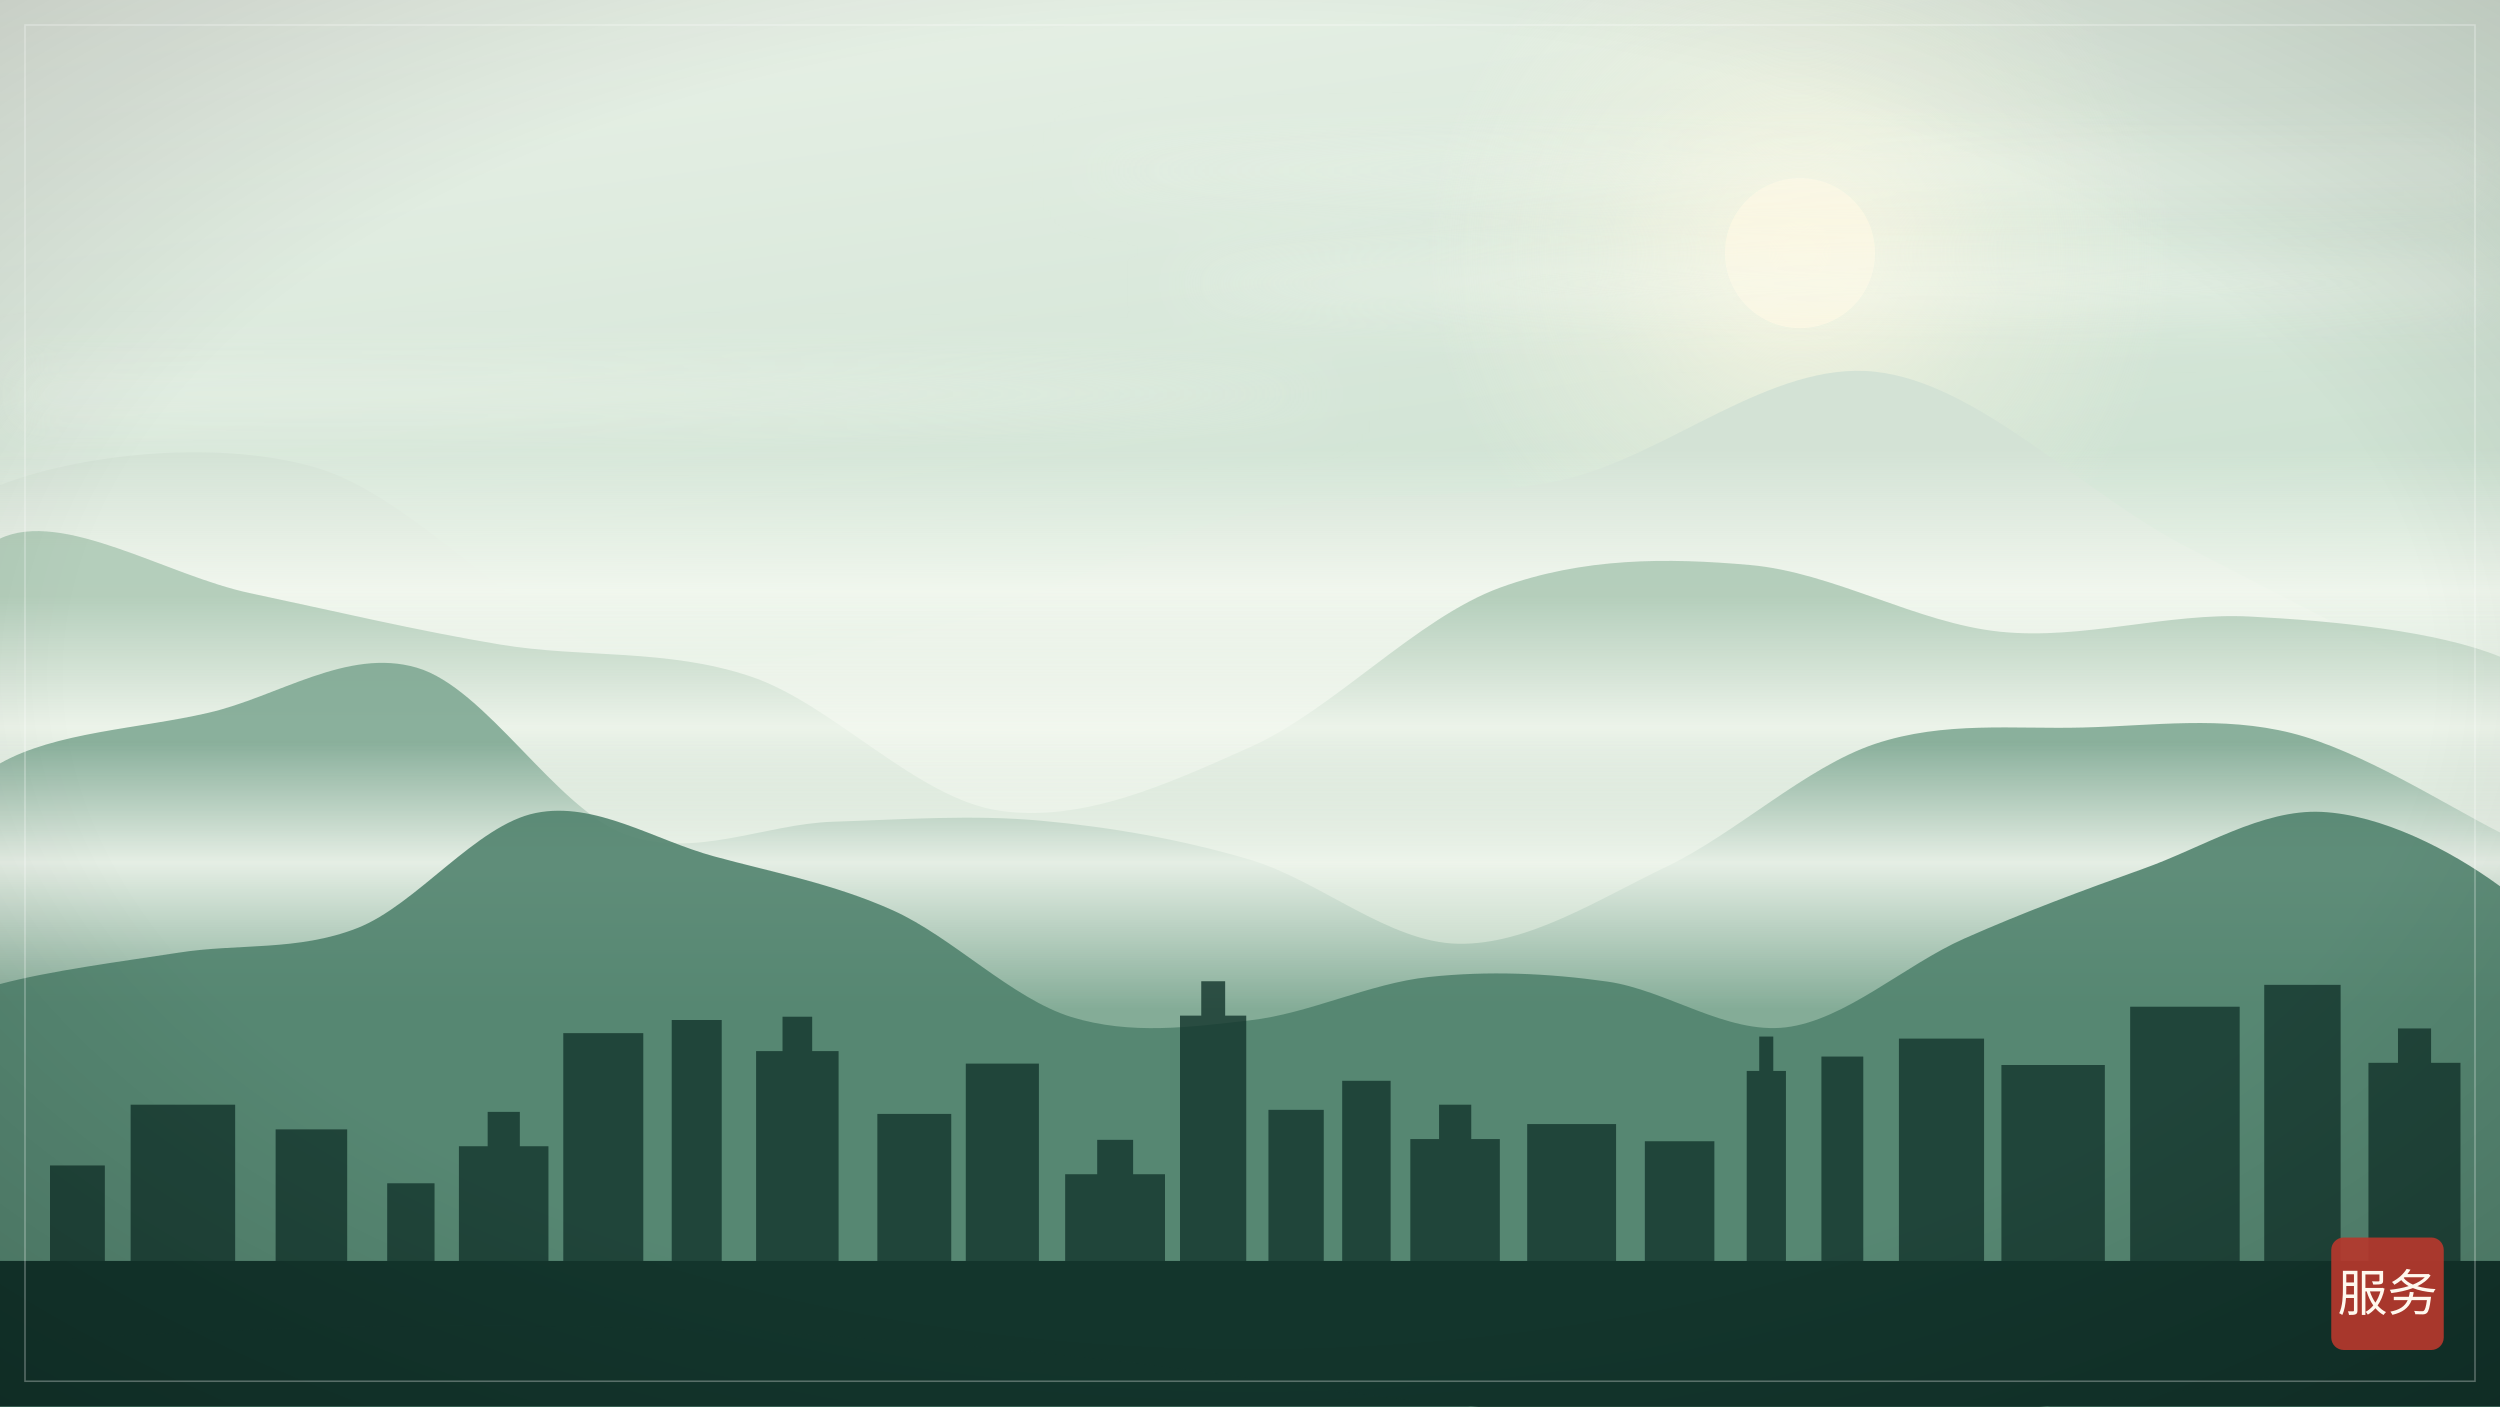
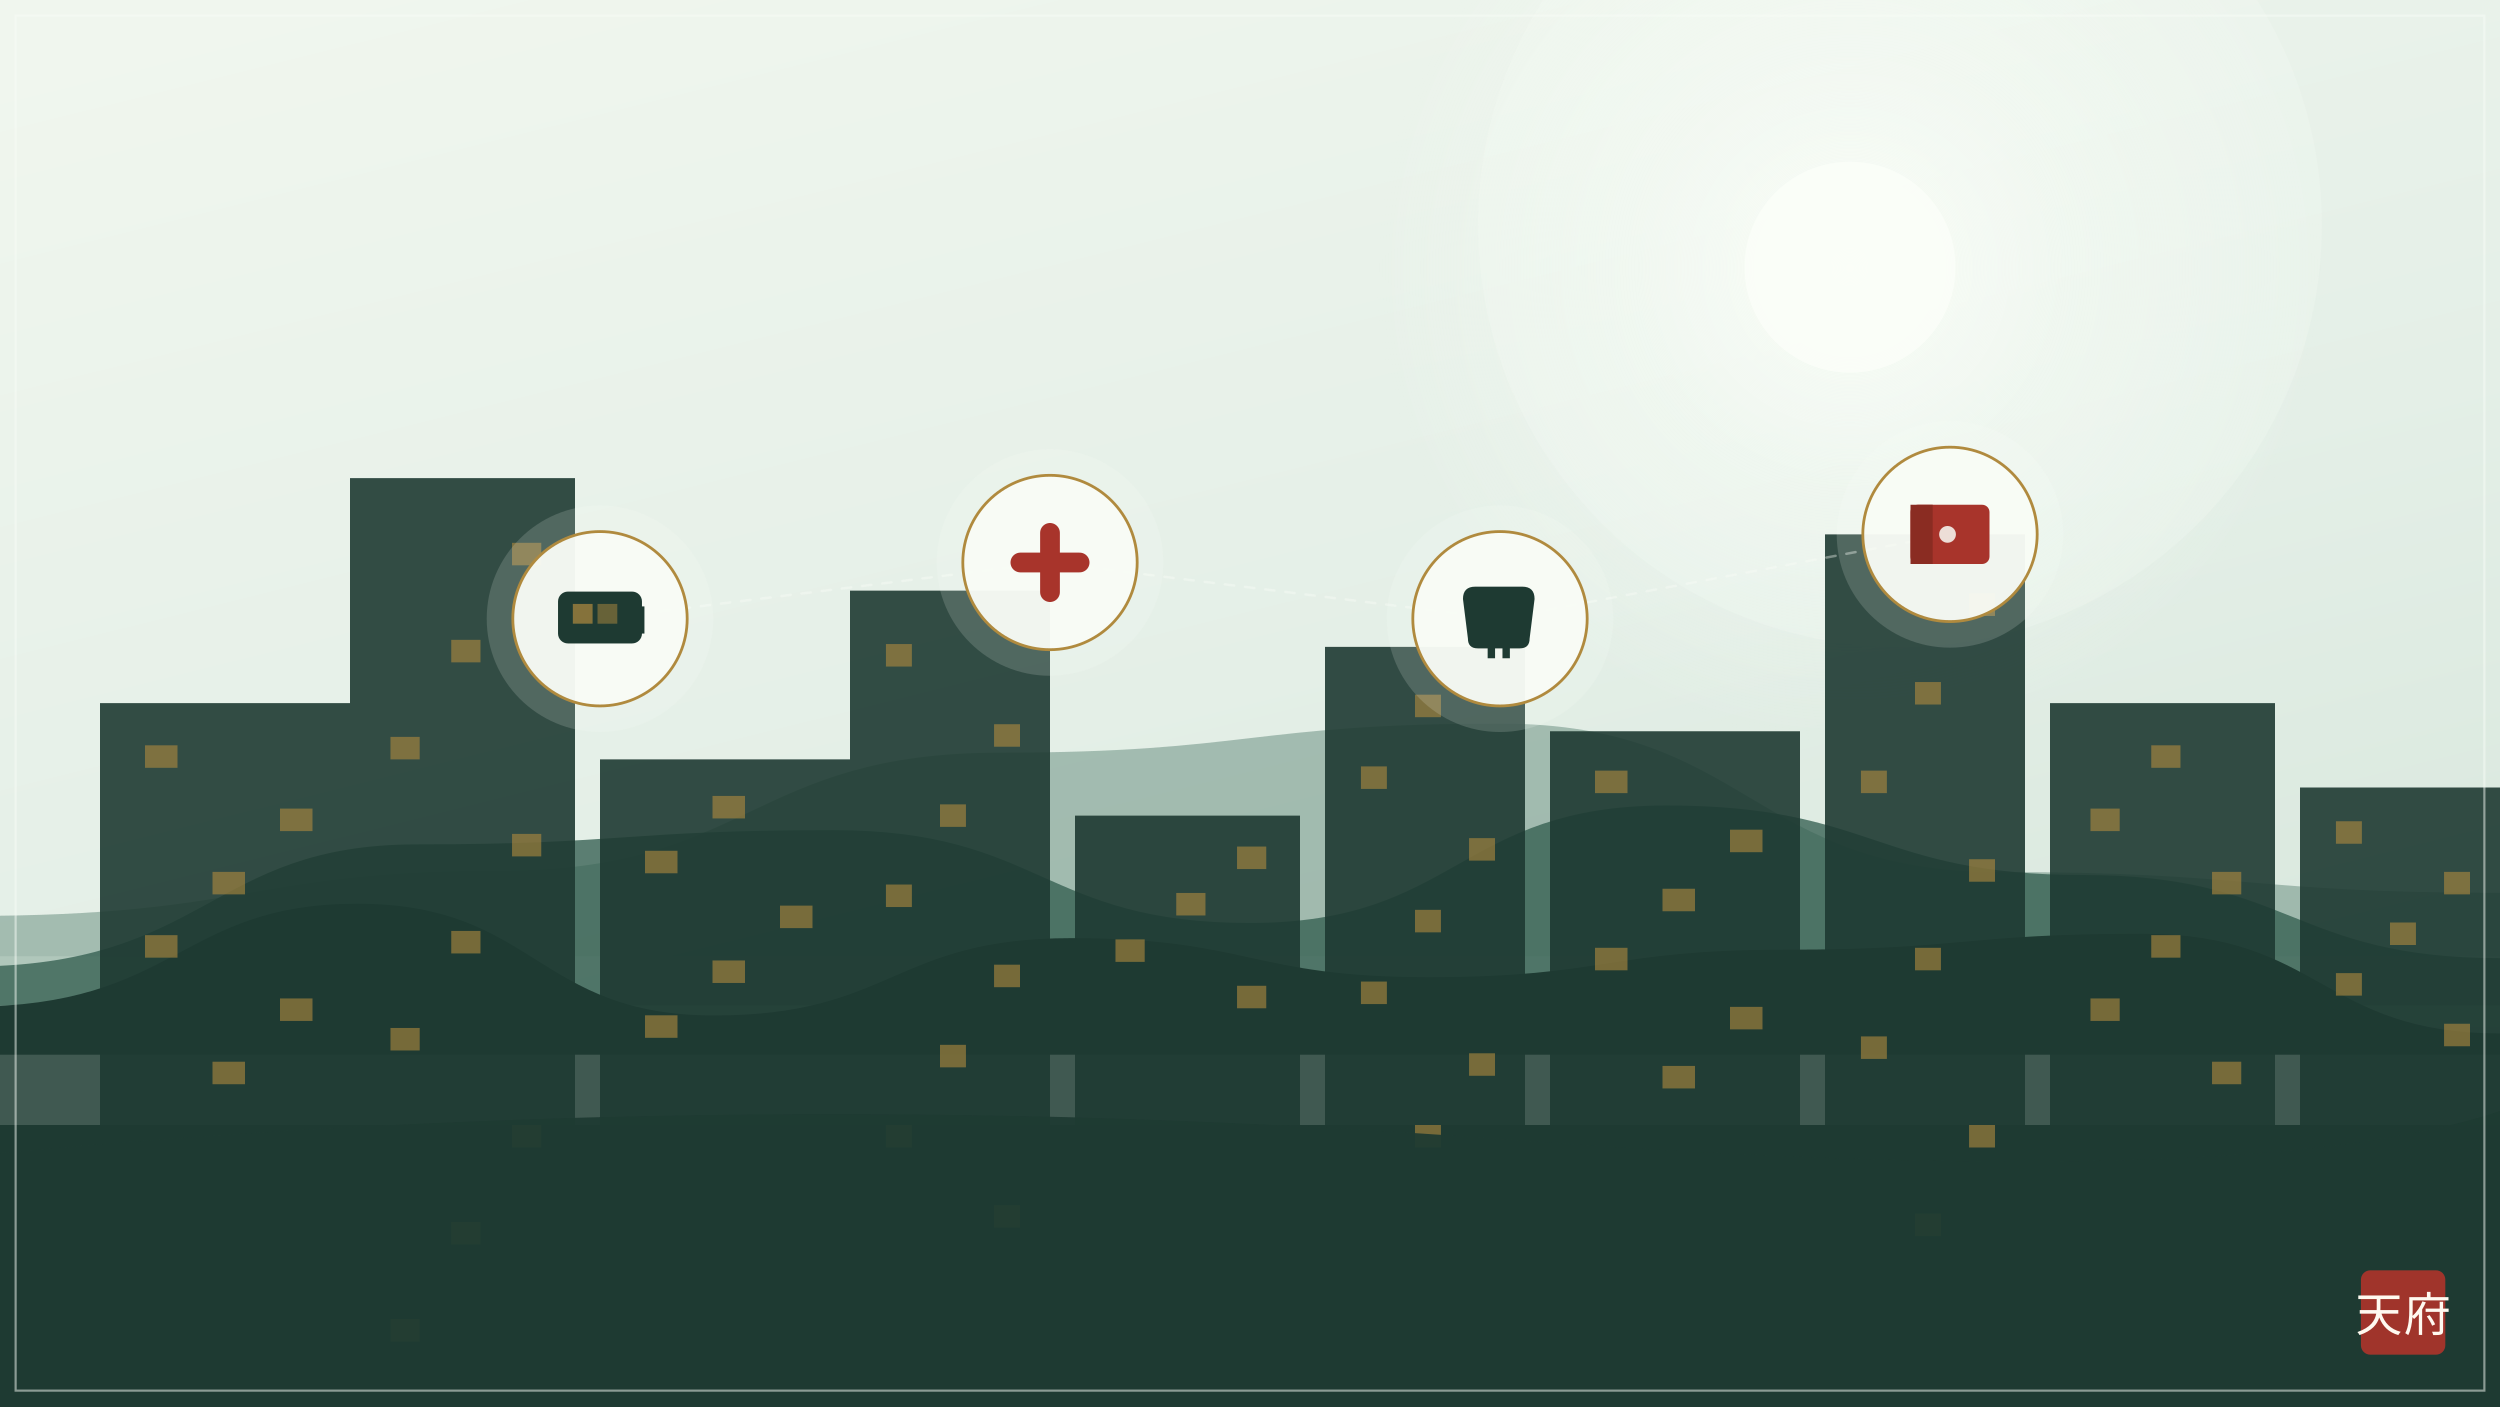
- <svg xmlns="http://www.w3.org/2000/svg" viewBox="0 0 1600 900" width="1600" height="900" role="img" aria-label="城市服务">
+ <svg xmlns="http://www.w3.org/2000/svg" viewBox="0 0 1600 900" width="1600" height="900" role="img" aria-label="天府">
  <defs>
-     <linearGradient id="skya601" x1="0" y1="0" x2="0.25" y2="1">
-       <stop offset="0" stop-color="#eaf2e8" />
-       <stop offset="0.58" stop-color="#cbe0d0" />
-       <stop offset="1" stop-color="#a3c3af" />
+     <linearGradient id="sky" x1="0.1" y1="0" x2="0.55" y2="1">
+       <stop offset="0" stop-color="#f0f6ee" />
+       <stop offset="0.55" stop-color="#e4efe7" />
+       <stop offset="1" stop-color="#d6e6db" />
    </linearGradient>
-     <linearGradient id="wata601" x1="0" y1="0" x2="0" y2="1">
-       <stop offset="0" stop-color="#dbe9de" />
-       <stop offset="1" stop-color="#94b8a5" />
+     <radialGradient id="glow">
+       <stop offset="0" stop-color="#fbfef8" stop-opacity="0.95" />
+       <stop offset="0.45" stop-color="#fbfef8" stop-opacity="0.35" />
+       <stop offset="1" stop-color="#fbfef8" stop-opacity="0" />
+     </radialGradient>
+     <linearGradient id="wat" x1="0" y1="0" x2="0" y2="1">
+       <stop offset="0" stop-color="#cfe0d5" />
+       <stop offset="1" stop-color="#e4efe7" />
    </linearGradient>
-     <radialGradient id="glowa601">
-       <stop offset="0" stop-color="#fbf7e2" stop-opacity="0.9" />
-       <stop offset="0.55" stop-color="#fbf7e2" stop-opacity="0.28" />
-       <stop offset="1" stop-color="#fbf7e2" stop-opacity="0" />
+     <radialGradient id="vig" cx="0.5" cy="0.45" r="0.76">
+       <stop offset="0.55" stop-color="#000" stop-opacity="0" />
+       <stop offset="1" stop-color="#000" stop-opacity="0.2" />
    </radialGradient>
-     <linearGradient id="mista601" x1="0" y1="0" x2="0" y2="1">
-       <stop offset="0" stop-color="#f6faf2" stop-opacity="0" />
-       <stop offset="0.45" stop-color="#f6faf2" stop-opacity="0.85" />
-       <stop offset="1" stop-color="#f6faf2" stop-opacity="0" />
-     </linearGradient>
-     <radialGradient id="viga601" cx="0.5" cy="0.48" r="0.78">
-       <stop offset="0.6" stop-color="#000" stop-opacity="0" />
-       <stop offset="1" stop-color="#000" stop-opacity="0.20" />
-     </radialGradient>
-     <filter id="softa601" x="-30%" y="-30%" width="160%" height="160%">
-       <feGaussianBlur stdDeviation="18" />
-     </filter>
  </defs>
-   <rect width="1600" height="900" fill="url(#skya601)" />
-   <circle cx="1152" cy="162" r="240" fill="url(#glowa601)" />
-   <circle cx="1152" cy="162" r="48" fill="#fbf7e2" opacity="0.95" />
-   <g filter="url(#softa601)" opacity="0.5" fill="#f6faf2">
-     <ellipse cx="1429.4" cy="109.2" rx="737.7" ry="10.2" />
-     <ellipse cx="1239.1" cy="181.4" rx="483.2" ry="14.9" />
-     <ellipse cx="200.5" cy="252.1" rx="651.5" ry="9.9" />
+   <rect x="0" y="0" width="1600" height="900" fill="url(#sky)" />
+   <circle cx="1184" cy="171" r="306" fill="url(#glow)" />
+   <circle cx="1184" cy="171" r="67.5" fill="#fbfef8" opacity="0.9" />
+   <path d="M-20 910 L-20 586.2 C160 586.2 160 557.3 320 557.3 C480 557.3 480 481.7 640 481.7 C800 481.7 800 463.1 960 463.1 C1120 463.1 1120 558.1 1280 558.1 C1440 558.1 1440 571.4 1600 571.4 L1620 571.4 L1620 910 Z" fill="#6d9184" opacity="0.55" />
+   <rect x="0" y="612" width="1600" height="45" fill="#f9fcf6" opacity="0.16" />
+   <path d="M-20 910 L-20 618.6 C133.3 618.6 133.3 540.4 266.7 540.4 C400 540.4 400 531.3 533.3 531.3 C666.7 531.3 666.7 590.7 800 590.7 C933.3 590.7 933.3 515.5 1066.7 515.5 C1200 515.5 1200 560 1333.3 560 C1466.7 560 1466.7 613.2 1600 613.2 L1620 613.2 L1620 910 Z" fill="#345f51" opacity="0.78" />
+   <rect x="0" y="643.5" width="1600" height="45" fill="#f9fcf6" opacity="0.16" />
+   <path d="M-20 910 L-20 644.3 C114.3 644.3 114.3 578.4 228.6 578.4 C342.9 578.4 342.9 649.9 457.1 649.9 C571.4 649.9 571.4 600.4 685.7 600.4 C800 600.4 800 625.4 914.3 625.4 C1028.6 625.4 1028.6 607.8 1142.9 607.8 C1257.1 607.8 1257.1 597.6 1371.4 597.6 C1485.7 597.6 1485.7 661.4 1600 661.4 L1620 661.4 L1620 910 Z" fill="#1e3a32" opacity="1" />
+   <rect x="0" y="675" width="1600" height="45" fill="#f9fcf6" opacity="0.16" />
+   <path d="M-10 910 L-10 909 Q448 864 832 900 Q1248 936 1610 882 L1610 910 Z" fill="#1e3a32" opacity="0.94" />
+   <circle cx="1216" cy="144" r="270" fill="#fbfef8" opacity="0.18" />
+   <rect x="64" y="450" width="160" height="270" fill="#1e3a32" opacity="0.9" />
+   <rect x="92.8" y="477" width="20.8" height="14.4" fill="#b08a3e" opacity="0.6" />
+   <rect x="92.8" y="598.5" width="20.8" height="14.4" fill="#b08a3e" opacity="0.6" />
+   <rect x="136" y="558" width="20.8" height="14.4" fill="#b08a3e" opacity="0.6" />
+   <rect x="136" y="679.5" width="20.8" height="14.4" fill="#b08a3e" opacity="0.6" />
+   <rect x="179.2" y="517.5" width="20.8" height="14.4" fill="#b08a3e" opacity="0.6" />
+   <rect x="179.2" y="639" width="20.8" height="14.4" fill="#b08a3e" opacity="0.6" />
+   <rect x="224" y="306" width="144" height="414" fill="#1e3a32" opacity="0.9" />
+   <rect x="249.9" y="471.6" width="18.7" height="14.4" fill="#b08a3e" opacity="0.6" />
+   <rect x="249.9" y="657.9" width="18.7" height="14.4" fill="#b08a3e" opacity="0.6" />
+   <rect x="249.9" y="844.2" width="18.7" height="14.4" fill="#b08a3e" opacity="0.6" />
+   <rect x="288.8" y="409.5" width="18.7" height="14.4" fill="#b08a3e" opacity="0.6" />
+   <rect x="288.8" y="595.8" width="18.7" height="14.4" fill="#b08a3e" opacity="0.6" />
+   <rect x="288.8" y="782.1" width="18.7" height="14.4" fill="#b08a3e" opacity="0.6" />
+   <rect x="327.7" y="347.4" width="18.7" height="14.4" fill="#b08a3e" opacity="0.6" />
+   <rect x="327.7" y="533.7" width="18.7" height="14.4" fill="#b08a3e" opacity="0.6" />
+   <rect x="327.7" y="720" width="18.7" height="14.4" fill="#b08a3e" opacity="0.6" />
+   <rect x="384" y="486" width="160" height="234" fill="#1e3a32" opacity="0.9" />
+   <rect x="412.8" y="544.5" width="20.8" height="14.4" fill="#b08a3e" opacity="0.6" />
+   <rect x="412.8" y="649.8" width="20.8" height="14.4" fill="#b08a3e" opacity="0.6" />
+   <rect x="456" y="509.4" width="20.8" height="14.4" fill="#b08a3e" opacity="0.6" />
+   <rect x="456" y="614.7" width="20.8" height="14.4" fill="#b08a3e" opacity="0.6" />
+   <rect x="499.2" y="579.6" width="20.8" height="14.4" fill="#b08a3e" opacity="0.6" />
+   <rect x="544" y="378" width="128" height="342" fill="#1e3a32" opacity="0.9" />
+   <rect x="567" y="412.2" width="16.6" height="14.4" fill="#b08a3e" opacity="0.6" />
+   <rect x="567" y="566.1" width="16.6" height="14.4" fill="#b08a3e" opacity="0.6" />
+   <rect x="567" y="720" width="16.6" height="14.4" fill="#b08a3e" opacity="0.6" />
+   <rect x="601.6" y="514.8" width="16.6" height="14.4" fill="#b08a3e" opacity="0.6" />
+   <rect x="601.6" y="668.7" width="16.6" height="14.4" fill="#b08a3e" opacity="0.6" />
+   <rect x="636.2" y="463.5" width="16.6" height="14.4" fill="#b08a3e" opacity="0.6" />
+   <rect x="636.2" y="617.4" width="16.6" height="14.4" fill="#b08a3e" opacity="0.6" />
+   <rect x="636.2" y="771.3" width="16.6" height="14.4" fill="#b08a3e" opacity="0.6" />
+   <rect x="688" y="522" width="144" height="198" fill="#1e3a32" opacity="0.9" />
+   <rect x="713.9" y="601.2" width="18.7" height="14.4" fill="#b08a3e" opacity="0.6" />
+   <rect x="752.8" y="571.5" width="18.7" height="14.4" fill="#b08a3e" opacity="0.6" />
+   <rect x="791.7" y="541.8" width="18.7" height="14.4" fill="#b08a3e" opacity="0.6" />
+   <rect x="791.7" y="630.9" width="18.7" height="14.4" fill="#b08a3e" opacity="0.6" />
+   <rect x="848" y="414" width="128" height="306" fill="#1e3a32" opacity="0.9" />
+   <rect x="871" y="490.5" width="16.6" height="14.4" fill="#b08a3e" opacity="0.6" />
+   <rect x="871" y="628.2" width="16.6" height="14.4" fill="#b08a3e" opacity="0.6" />
+   <rect x="905.6" y="444.6" width="16.6" height="14.4" fill="#b08a3e" opacity="0.6" />
+   <rect x="905.6" y="582.3" width="16.6" height="14.4" fill="#b08a3e" opacity="0.6" />
+   <rect x="905.6" y="720" width="16.6" height="14.4" fill="#b08a3e" opacity="0.6" />
+   <rect x="940.2" y="536.4" width="16.6" height="14.4" fill="#b08a3e" opacity="0.6" />
+   <rect x="940.2" y="674.1" width="16.6" height="14.4" fill="#b08a3e" opacity="0.6" />
+   <rect x="992" y="468" width="160" height="252" fill="#1e3a32" opacity="0.9" />
+   <rect x="1020.8" y="493.2" width="20.8" height="14.4" fill="#b08a3e" opacity="0.6" />
+   <rect x="1020.8" y="606.6" width="20.8" height="14.4" fill="#b08a3e" opacity="0.6" />
+   <rect x="1064" y="568.8" width="20.8" height="14.4" fill="#b08a3e" opacity="0.6" />
+   <rect x="1064" y="682.2" width="20.8" height="14.4" fill="#b08a3e" opacity="0.6" />
+   <rect x="1107.2" y="531" width="20.8" height="14.4" fill="#b08a3e" opacity="0.6" />
+   <rect x="1107.2" y="644.4" width="20.8" height="14.4" fill="#b08a3e" opacity="0.6" />
+   <rect x="1168" y="342" width="128" height="378" fill="#1e3a32" opacity="0.9" />
+   <rect x="1191" y="493.2" width="16.6" height="14.4" fill="#b08a3e" opacity="0.6" />
+   <rect x="1191" y="663.3" width="16.6" height="14.4" fill="#b08a3e" opacity="0.6" />
+   <rect x="1225.6" y="436.5" width="16.6" height="14.4" fill="#b08a3e" opacity="0.6" />
+   <rect x="1225.6" y="606.6" width="16.6" height="14.4" fill="#b08a3e" opacity="0.6" />
+   <rect x="1225.6" y="776.7" width="16.6" height="14.4" fill="#b08a3e" opacity="0.6" />
+   <rect x="1260.2" y="379.8" width="16.6" height="14.4" fill="#b08a3e" opacity="0.6" />
+   <rect x="1260.2" y="549.9" width="16.6" height="14.4" fill="#b08a3e" opacity="0.6" />
+   <rect x="1260.2" y="720" width="16.6" height="14.4" fill="#b08a3e" opacity="0.6" />
+   <rect x="1312" y="450" width="144" height="270" fill="#1e3a32" opacity="0.9" />
+   <rect x="1337.9" y="517.5" width="18.7" height="14.4" fill="#b08a3e" opacity="0.6" />
+   <rect x="1337.9" y="639" width="18.7" height="14.4" fill="#b08a3e" opacity="0.6" />
+   <rect x="1376.8" y="477" width="18.7" height="14.4" fill="#b08a3e" opacity="0.6" />
+   <rect x="1376.8" y="598.5" width="18.7" height="14.4" fill="#b08a3e" opacity="0.6" />
+   <rect x="1415.7" y="558" width="18.7" height="14.4" fill="#b08a3e" opacity="0.6" />
+   <rect x="1415.7" y="679.5" width="18.7" height="14.4" fill="#b08a3e" opacity="0.6" />
+   <rect x="1472" y="504" width="128" height="216" fill="#1e3a32" opacity="0.9" />
+   <rect x="1495" y="525.6" width="16.6" height="14.4" fill="#b08a3e" opacity="0.6" />
+   <rect x="1495" y="622.8" width="16.6" height="14.4" fill="#b08a3e" opacity="0.6" />
+   <rect x="1529.6" y="590.4" width="16.6" height="14.4" fill="#b08a3e" opacity="0.6" />
+   <rect x="1564.2" y="558" width="16.6" height="14.4" fill="#b08a3e" opacity="0.6" />
+   <rect x="1564.2" y="655.2" width="16.6" height="14.4" fill="#b08a3e" opacity="0.6" />
+   <path d="M384 396 L672 360 L960 396 L1248 342" fill="none" stroke="#f9fcf6" stroke-width="1.6" stroke-linecap="round" stroke-linejoin="round" opacity="0.38" stroke-dasharray="6 7" />
+   <circle cx="384" cy="396" r="72.5" fill="#f9fcf6" opacity="0.16" />
+   <circle cx="384" cy="396" r="55.8" fill="#f9fcf6" opacity="0.95" />
+   <circle cx="384" cy="396" r="55.8" fill="none" stroke="#b08a3e" stroke-width="1.8" />
+   <circle cx="672" cy="360" r="72.5" fill="#f9fcf6" opacity="0.16" />
+   <circle cx="672" cy="360" r="55.8" fill="#f9fcf6" opacity="0.95" />
+   <circle cx="672" cy="360" r="55.8" fill="none" stroke="#b08a3e" stroke-width="1.8" />
+   <circle cx="960" cy="396" r="72.5" fill="#f9fcf6" opacity="0.16" />
+   <circle cx="960" cy="396" r="55.8" fill="#f9fcf6" opacity="0.95" />
+   <circle cx="960" cy="396" r="55.8" fill="none" stroke="#b08a3e" stroke-width="1.8" />
+   <circle cx="1248" cy="342" r="72.5" fill="#f9fcf6" opacity="0.16" />
+   <circle cx="1248" cy="342" r="55.8" fill="#f9fcf6" opacity="0.95" />
+   <circle cx="1248" cy="342" r="55.8" fill="none" stroke="#b08a3e" stroke-width="1.8" />
+   <g transform="translate(384 396) scale(1.58)">
+     <rect x="-17" y="-11" width="34" height="21" rx="4" fill="#1e3a32" />
+     <rect x="6" y="-5" width="12" height="11" fill="#1e3a32" />
+     <circle cx="-9" cy="6" r="2.6" fill="#1e3a32" />
+     <circle cx="2" cy="6" r="2.6" fill="#1e3a32" />
+     <rect x="-11" y="-6" width="8" height="8" fill="#b08a3e" opacity="0.7" />
+     <rect x="-1" y="-6" width="8" height="8" fill="#b08a3e" opacity="0.5" />
  </g>
-   <path d="M-80,409.1 C-66.7,392.6 -46.7,328.9 0,310.5 C46.7,292.1 133.3,280.3 200,298.6 C266.7,316.9 333.3,403.1 400,420.2 C466.7,437.2 533.3,416.2 600,400.8 C666.7,385.5 733.3,343.6 800,328 C866.7,312.4 933.3,322.1 1000,307.1 C1066.7,292.1 1133.3,230.7 1200,237.9 C1266.7,245.1 1333.3,316.3 1400,350.3 C1466.7,384.3 1553.3,432.3 1600,442.1 C1646.7,451.9 1666.7,414.6 1680,409.1 L1680,940 L-80,940 Z" fill="#d3e2d5" opacity="1" />
-   <rect x="0" y="287.6" width="1600" height="202.5" fill="url(#mista601)" />
-   <path d="M-80,493.3 C-66.7,468.5 -40,363.6 0,344.7 C40,325.7 106.7,368.3 160,379.6 C213.3,390.9 266.7,403.6 320,412.5 C373.3,421.3 426.7,415 480,432.8 C533.3,450.5 586.7,511.4 640,518.9 C693.3,526.5 746.7,502 800,478.2 C853.3,454.4 906.7,395.6 960,376.1 C1013.3,356.7 1066.7,356.9 1120,361.6 C1173.3,366.3 1226.7,398.8 1280,404.3 C1333.3,409.8 1386.7,391.9 1440,394.6 C1493.3,397.3 1560,403.9 1600,420.3 C1640,436.8 1666.7,481.1 1680,493.3 L1680,940 L-80,940 Z" fill="#aecab6" opacity="0.9" />
-   <rect x="0" y="381.2" width="1600" height="186.8" fill="url(#mista601)" />
-   <path d="M-80,577.5 C-66.7,562.7 -35.6,508.8 0,488.6 C35.6,468.4 88.9,466.5 133.3,456.2 C177.8,446 222.2,414.3 266.7,427.3 C311.1,440.2 355.6,517.4 400,533.9 C444.4,550.3 488.9,527.3 533.3,525.9 C577.8,524.5 622.2,521.2 666.7,525.3 C711.1,529.4 755.6,537.1 800,550.2 C844.4,563.4 888.9,603.3 933.3,604 C977.8,604.8 1022.2,575.9 1066.7,554.6 C1111.1,533.3 1155.6,491 1200,476.1 C1244.4,461.3 1288.9,466.8 1333.3,465.6 C1377.8,464.5 1422.2,458 1466.7,469.2 C1511.1,480.4 1564.4,514.7 1600,532.8 C1635.6,550.8 1666.7,570 1680,577.5 L1680,940 L-80,940 Z" fill="#7fa993" opacity="0.9" />
-   <rect x="0" y="474.9" width="1600" height="171" fill="url(#mista601)" />
-   <path d="M-80,661.7 C-66.7,656.4 -32.4,638.5 0,629.8 C32.4,621.2 76.2,615.6 114.3,609.7 C152.4,603.7 190.5,608.9 228.6,594 C266.7,579.1 304.8,527.9 342.9,520.3 C381,512.6 419,537.8 457.1,548.1 C495.2,558.5 533.3,565.5 571.4,582.6 C609.5,599.7 647.6,639.1 685.7,650.9 C723.8,662.6 761.9,657.3 800,653 C838.1,648.7 876.2,629.4 914.3,625.3 C952.4,621.2 990.5,622.8 1028.6,628.2 C1066.7,633.6 1104.8,662 1142.9,657.5 C1181,652.9 1219,617.6 1257.1,600.7 C1295.2,583.8 1333.3,569.7 1371.4,556.1 C1409.5,542.6 1447.6,517.8 1485.7,519.6 C1523.8,521.4 1567.6,543.5 1600,567.2 C1632.4,590.8 1666.7,646 1680,661.7 L1680,940 L-80,940 Z" fill="#51836e" opacity="0.9" />
-   <g fill="#13352c" opacity="0.8">
-     <rect x="32" y="745.9" width="35.1" height="64.1" />
-     <rect x="83.6" y="707" width="66.9" height="103" />
-     <rect x="176.4" y="722.8" width="45.8" height="87.2" />
-     <rect x="247.8" y="757.3" width="30.3" height="52.7" />
-     <rect x="293.7" y="733.6" width="57.3" height="76.4" />
-     <rect x="312.1" y="711.6" width="20.6" height="24" />
-     <rect x="360.5" y="661.2" width="51.2" height="148.8" />
-     <rect x="429.9" y="652.8" width="32" height="157.2" />
-     <rect x="483.9" y="672.7" width="52.8" height="137.3" />
-     <rect x="500.8" y="650.7" width="19" height="24" />
-     <rect x="561.5" y="712.9" width="47.3" height="97.1" />
-     <rect x="618.1" y="680.7" width="46.8" height="129.3" />
-     <rect x="681.7" y="751.5" width="63.9" height="58.5" />
-     <rect x="702.2" y="729.5" width="23" height="24" />
-     <rect x="755.2" y="650" width="42.4" height="160" />
-     <rect x="768.8" y="628" width="15.3" height="24" />
-     <rect x="811.8" y="710.3" width="35.4" height="99.7" />
-     <rect x="859" y="691.7" width="31" height="118.3" />
-     <rect x="902.6" y="729" width="57.3" height="81" />
-     <rect x="921" y="707" width="20.6" height="24" />
-     <rect x="977.4" y="719.4" width="56.9" height="90.6" />
-     <rect x="1052.7" y="730.4" width="44.5" height="79.6" />
-     <rect x="1117.9" y="685.4" width="25.1" height="124.6" />
-     <rect x="1125.9" y="663.4" width="9" height="24" />
-     <rect x="1165.7" y="676.2" width="26.8" height="133.8" />
-     <rect x="1215.3" y="664.7" width="54.5" height="145.3" />
-     <rect x="1280.9" y="681.6" width="66.2" height="128.4" />
-     <rect x="1363.3" y="644.3" width="70.1" height="165.7" />
-     <rect x="1449.1" y="630.3" width="48.9" height="179.7" />
-     <rect x="1515.8" y="680.2" width="58.9" height="129.8" />
-     <rect x="1534.7" y="658.2" width="21.2" height="24" />
+   <g transform="translate(672 360) scale(1.58)">
+     <line x1="0" y1="-12" x2="0" y2="12" stroke="#a8342b" stroke-width="8" stroke-linecap="round" />
+     <line x1="-12" y1="0" x2="12" y2="0" stroke="#a8342b" stroke-width="8" stroke-linecap="round" />
  </g>
-   <rect x="0" y="807" width="1600" height="93" fill="#13352c" />
-   <path d="M0,859.5 Q448,828 832,886.5 T1600,850.5 L1600,900 L0,900 Z" fill="#13352c" opacity="0.96" />
-   <rect width="1600" height="900" fill="url(#viga601)" />
-   <rect x="16" y="16" width="1568" height="868" fill="none" stroke="#ffffff" stroke-opacity="0.3" stroke-width="1" />
-   <g>
-     <rect x="1492" y="792" width="72" height="72" rx="8" fill="#b5372c" opacity="0.92" />
-     <text x="1528" y="839" text-anchor="middle" font-family="Songti SC, STSong, SimSun, serif" font-size="32" fill="#fff8ee">服务</text>
+   <g transform="translate(960 396) scale(1.58)">
+     <path d="M-10 -13 q-5 0 -5 5 l2 16 q0 4 4 4 l4 0 l0 4 l3 0 l0 -4 l3 0 l0 4 l3 0 l0 -4 l4 0 q4 0 4 -4 l2 -16 q0 -5 -5 -5 Z" fill="#1e3a32" />
  </g>
+   <g transform="translate(1248 342) scale(1.58)">
+     <rect x="-16" y="-12" width="32" height="24" rx="3" fill="#a8342b" />
+     <rect x="-16" y="-12" width="9" height="24" fill="#8a2c22" />
+     <circle cx="-1" cy="0" r="3.4" fill="#f9fcf6" opacity="0.85" />
+   </g>
+   <path d="M0 738 Q480 693 960 729 T1600 711 L1600 900 L0 900 Z" fill="#1e3a32" opacity="0.94" />
+   <rect x="10" y="10" width="1580" height="880" fill="none" stroke="#f9fcf6" stroke-opacity="0.5" stroke-width="1.4" />
+   <rect x="1511" y="813" width="54" height="54" rx="6" fill="#a8342b" opacity="0.94" />
+   <text x="1538" y="852" font-size="30" fill="#fff9f0" text-anchor="middle" font-family="Songti SC, Noto Serif SC, SimSun, serif" letter-spacing="1">天府</text>
</svg>
